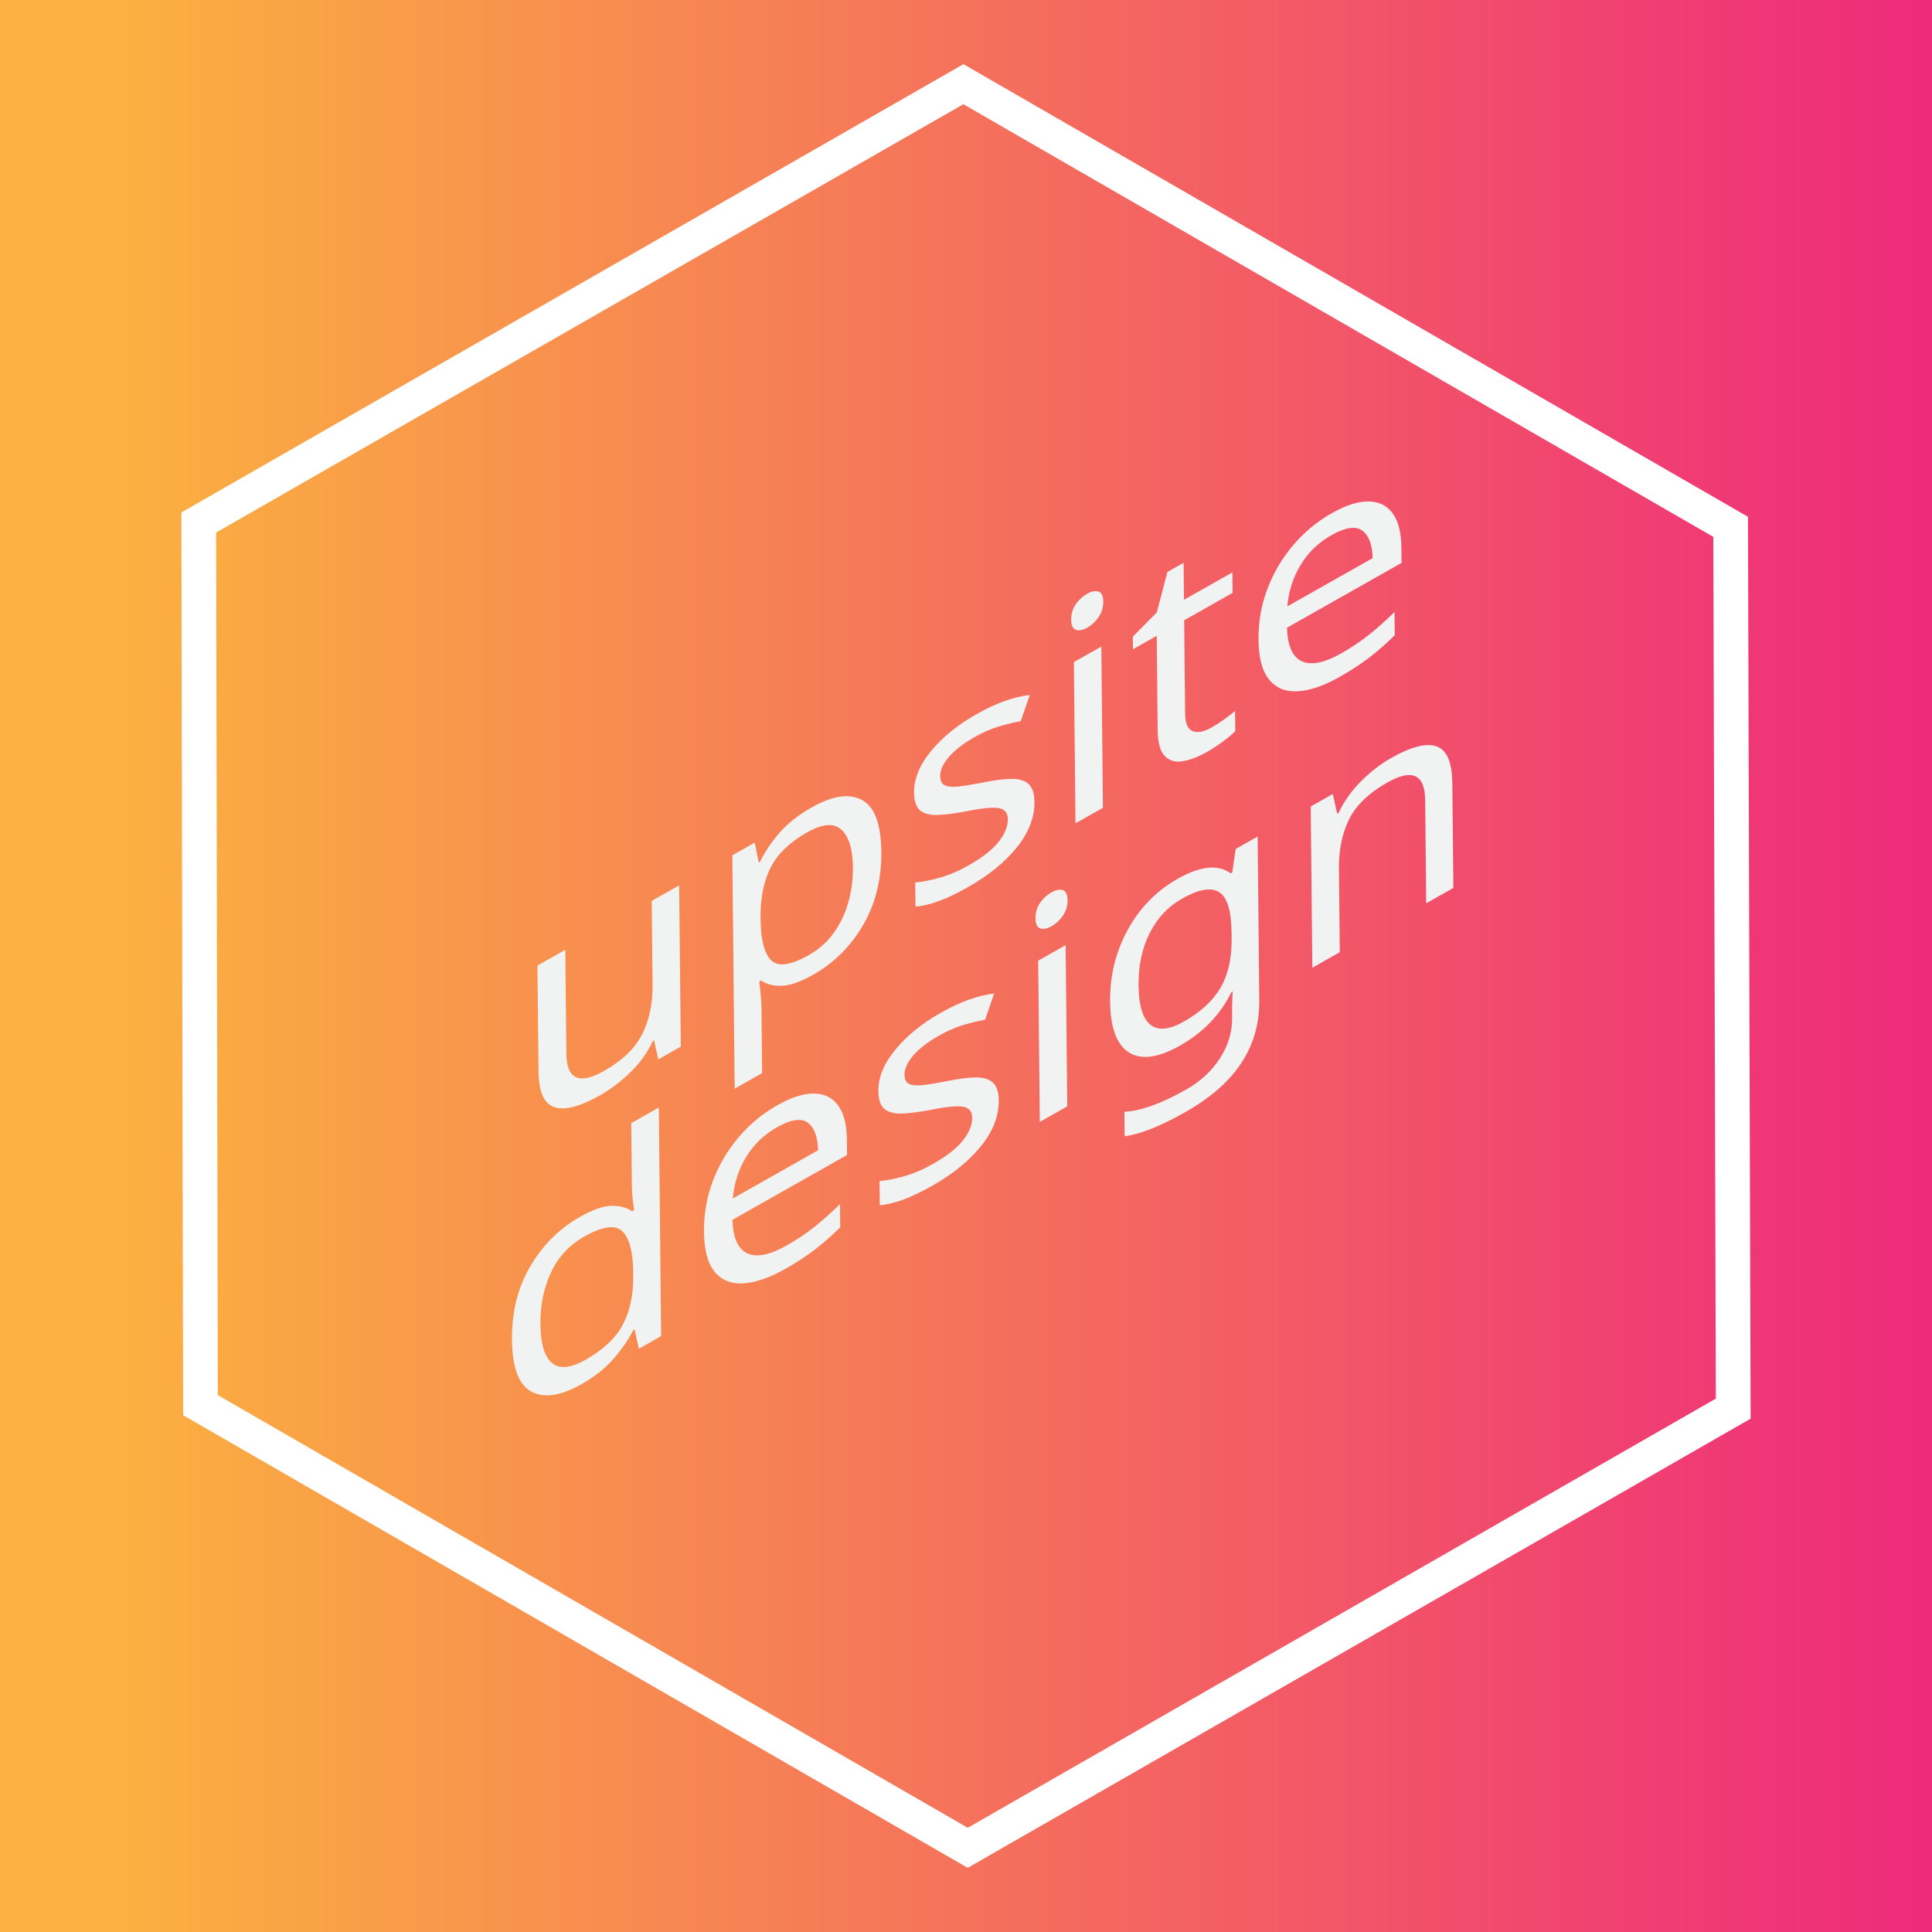
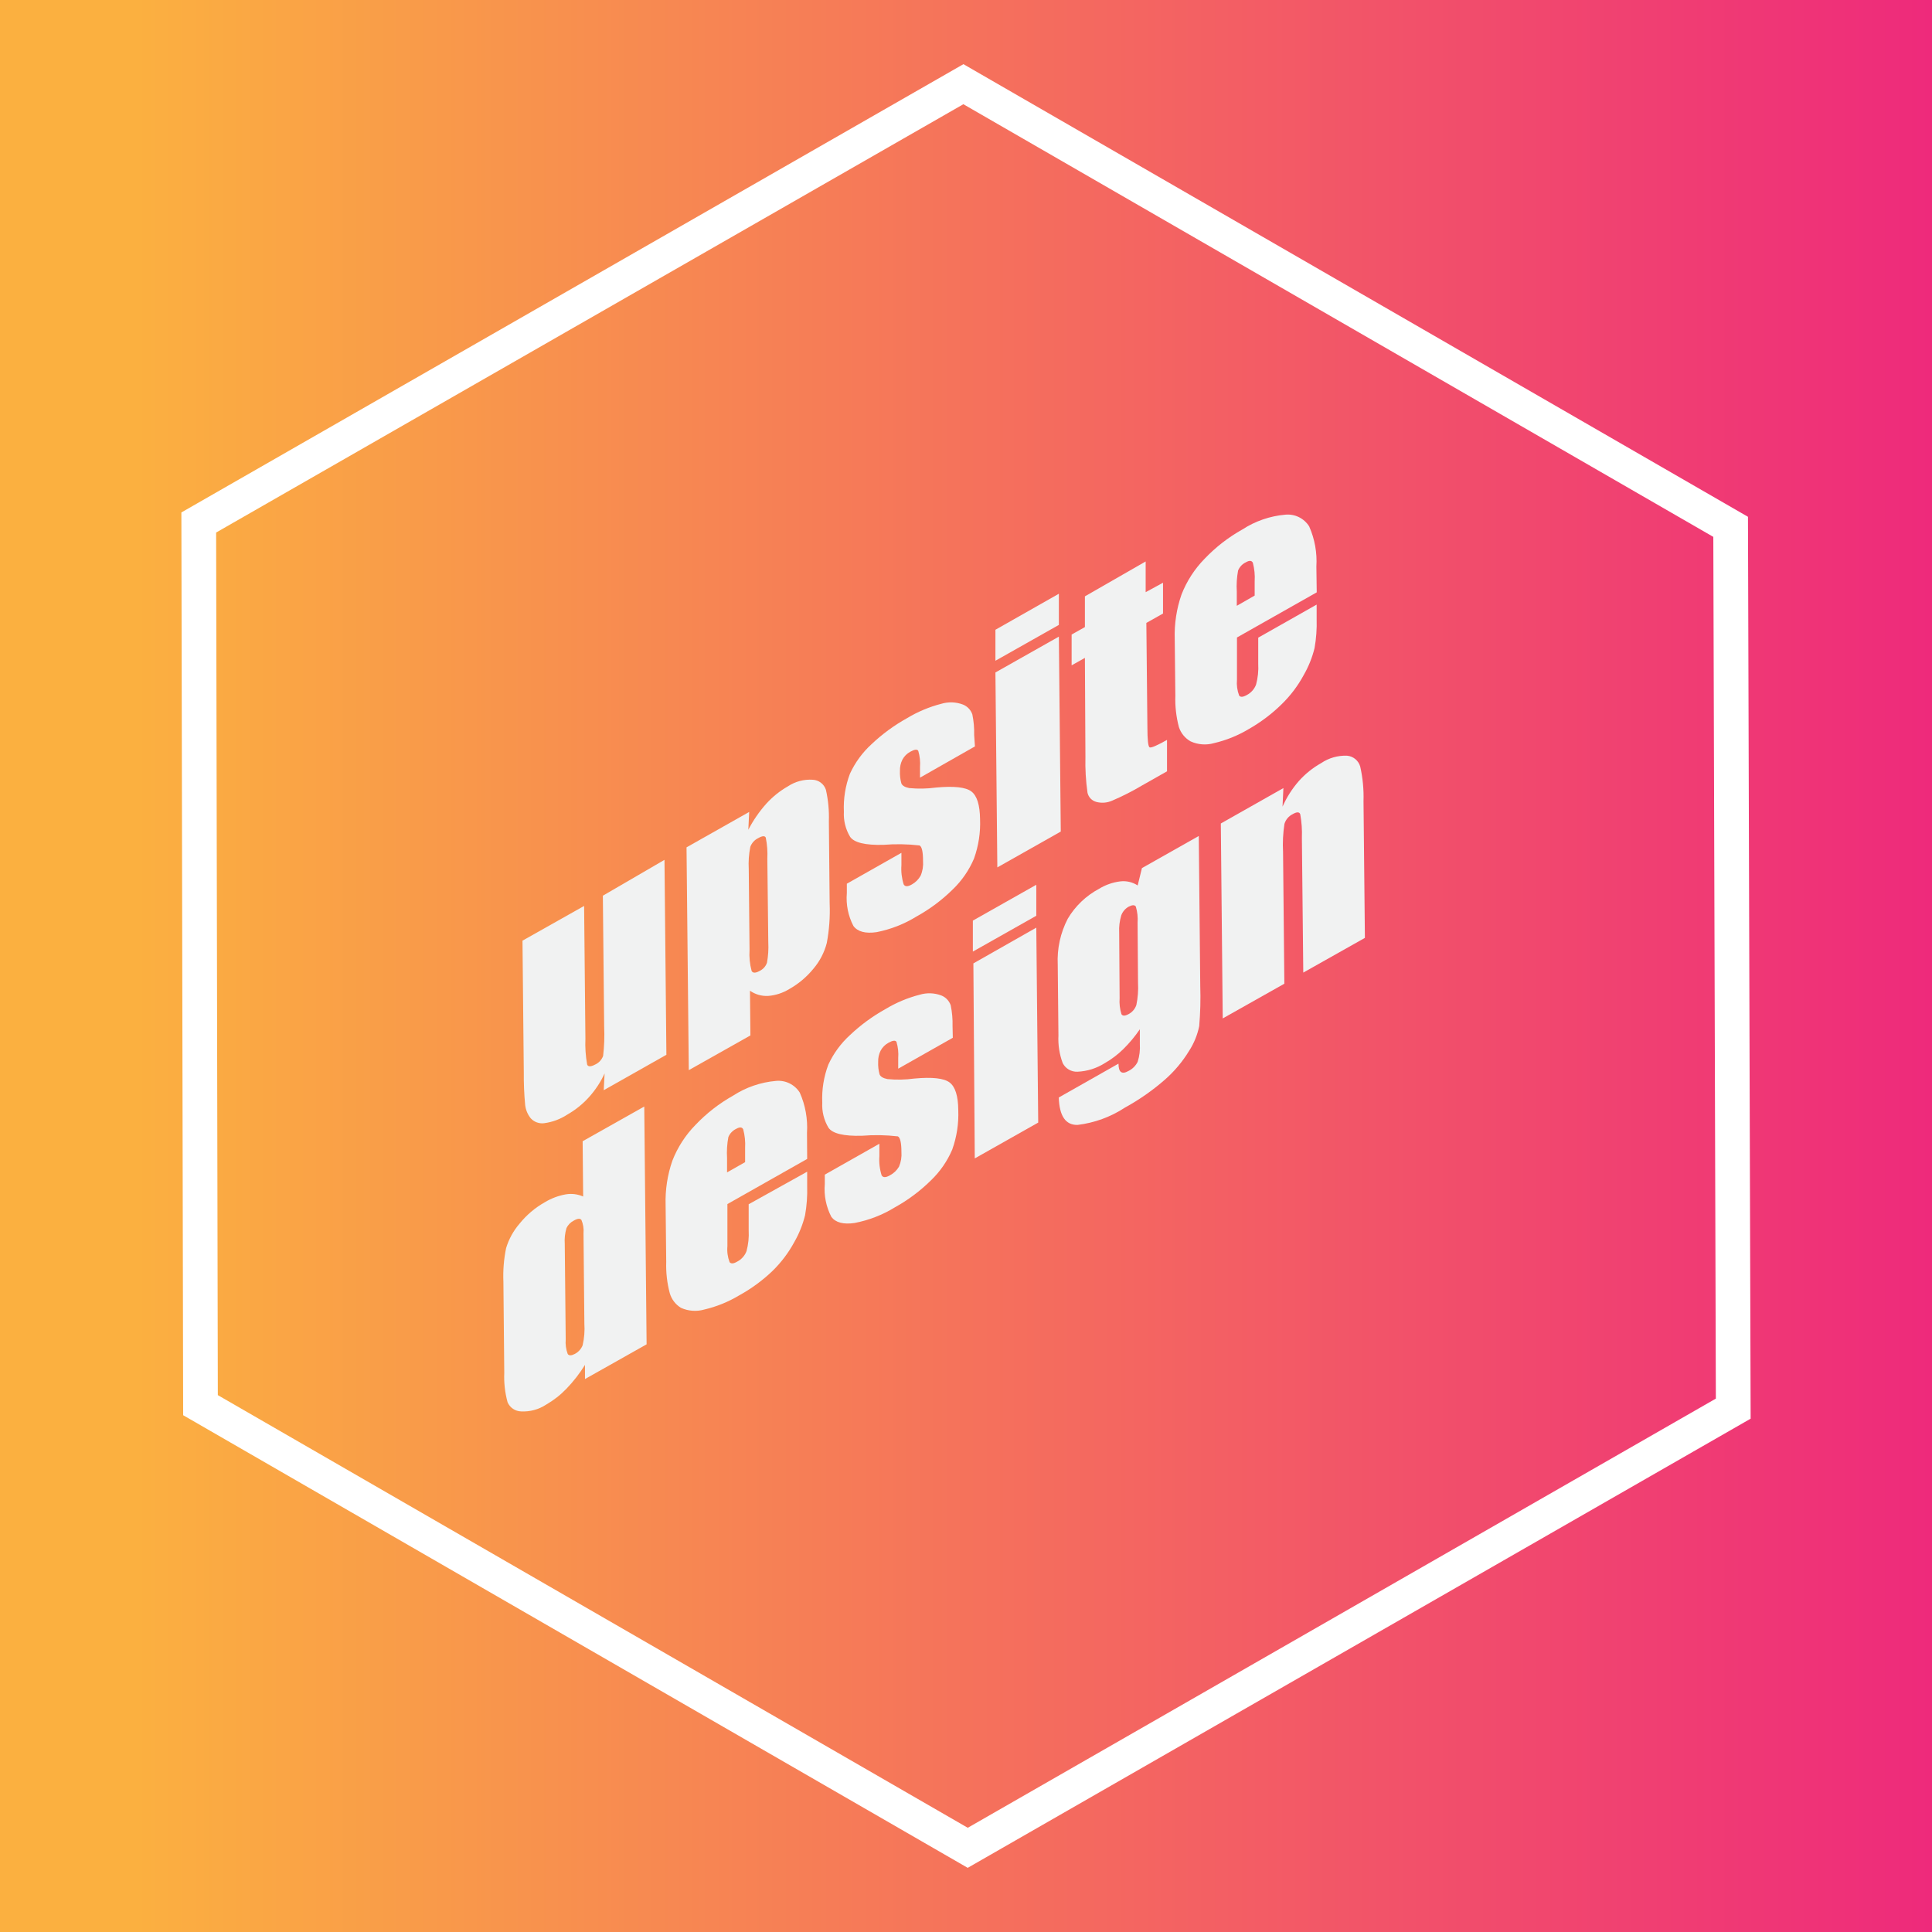
- <svg xmlns="http://www.w3.org/2000/svg" version="1.1" id="Layer_1" x="0px" y="0px" viewBox="0 0 222.6 222.6" style="enable-background:new 0 0 222.6 222.6;" xml:space="preserve">
-   <style type="text/css">
- 	.st0{fill:url(#SVGID_1_);}
- 	.st1{fill:#F1F2F2;}
- 	.st2{font-family:'Impact';}
- 	.st3{font-size:34.659px;}
- 	.st4{fill:none;stroke:#FFFFFF;stroke-width:4;stroke-miterlimit:10;}
- </style>
-   <linearGradient id="SVGID_1_" gradientUnits="userSpaceOnUse" x1="0" y1="111.29" x2="222.581" y2="111.29">
-     <stop offset="6.562107e-02" style="stop-color:#FBB040" />
-     <stop offset="1" style="stop-color:#EE2A7B" />
-   </linearGradient>
-   <rect class="st0" width="222.6" height="222.6" />
-   <text transform="matrix(1.0378 -0.5871 1.000386e-02 0.9999 59.2716 131.4307)">
-     <tspan x="0" y="0" class="st1 st2 st3">upsite</tspan>
-     <tspan x="-2.4" y="31.9" class="st1 st2 st3">design</tspan>
-   </text>
-   <polygon class="st4" points="199.4,60.7 111,9.7 22.9,60.2 23.1,161.9 111.5,212.9 199.7,162.3 " />
+ <svg xmlns="http://www.w3.org/2000/svg" id="Layer_1" data-name="Layer 1" viewBox="0 0 222.6 222.6">
+   <defs>
+     <style>.cls-1{fill:url(#linear-gradient);}.cls-2{isolation:isolate;}.cls-3{fill:#f1f2f2;}.cls-4{fill:none;stroke:#fff;stroke-miterlimit:10;stroke-width:4px;}</style>
+     <linearGradient id="linear-gradient" y1="112.7" x2="222.6" y2="112.7" gradientTransform="matrix(1, 0, 0, -1, 0, 224)" gradientUnits="userSpaceOnUse">
+       <stop offset="0.07" stop-color="#fbb040" />
+       <stop offset="1" stop-color="#ee2a7b" />
+     </linearGradient>
+   </defs>
+   <rect class="cls-1" width="222.6" height="222.6" />
+   <g class="cls-2">
+     <g class="cls-2">
+       <path class="cls-3" d="M76.56,99.07l.22,22.46-7.22,4.08.1-1.93a10.8,10.8,0,0,1-1.8,2.73,10,10,0,0,1-2.48,2,6.42,6.42,0,0,1-2.66,1,1.79,1.79,0,0,1-1.57-.56,3,3,0,0,1-.64-1.52,36,36,0,0,1-.16-3.8l-.15-15.15,7.1-4,.15,15.28a13.68,13.68,0,0,0,.2,3c.11.26.42.26.91,0a1.75,1.75,0,0,0,.93-1,20.54,20.54,0,0,0,.12-3.35l-.15-15.11Z" />
+       <path class="cls-3" d="M86.32,93.55l-.1,2.05a14.68,14.68,0,0,1,2.07-3,10.15,10.15,0,0,1,2.49-2,4.64,4.64,0,0,1,2.86-.76A1.68,1.68,0,0,1,95.16,91a14.27,14.27,0,0,1,.34,3.62l.09,9.46a20.23,20.23,0,0,1-.33,4.57,7.45,7.45,0,0,1-1.52,2.94,9.78,9.78,0,0,1-2.81,2.37,5.47,5.47,0,0,1-2.45.79,3.37,3.37,0,0,1-2.07-.6l.05,5.15-7.1,4L79.1,97.63Zm2.09,5.39a9.64,9.64,0,0,0-.18-2.43q-.16-.35-.88.06a1.81,1.81,0,0,0-.9,1,10.17,10.17,0,0,0-.18,2.57l.09,9.31a7.46,7.46,0,0,0,.24,2.42c.14.26.45.26.92,0a1.65,1.65,0,0,0,.85-.95,10.18,10.18,0,0,0,.15-2.35Z" />
+       <path class="cls-3" d="M112.33,86,106,89.6V88.38a5.16,5.16,0,0,0-.2-1.87c-.12-.21-.43-.17-.93.11a2.21,2.21,0,0,0-.89.89,2.67,2.67,0,0,0-.29,1.31,4.65,4.65,0,0,0,.16,1.43q.15.4.91.55a13.3,13.3,0,0,0,3.08-.06q3.11-.29,4.08.45t1,3.19a12,12,0,0,1-.7,4.55,10.76,10.76,0,0,1-2.45,3.55,19.06,19.06,0,0,1-4.16,3.11A13.86,13.86,0,0,1,101,107.4q-1.93.28-2.67-.71a6.91,6.91,0,0,1-.76-3.79v-1.08l6.29-3.56v1.42a5.94,5.94,0,0,0,.26,2.22q.24.41.95,0a2.63,2.63,0,0,0,1-1,3.6,3.6,0,0,0,.28-1.7q0-1.61-.41-1.79a21.09,21.09,0,0,0-4.15-.07q-3.14.08-3.84-.92a5.07,5.07,0,0,1-.72-2.89,11,11,0,0,1,.7-4.39,10.62,10.62,0,0,1,2.48-3.39,20.25,20.25,0,0,1,4.09-3,14.76,14.76,0,0,1,3.95-1.66,3.9,3.9,0,0,1,2.51.09,1.88,1.88,0,0,1,1.07,1.13,10.47,10.47,0,0,1,.21,2.38Z" />
+       <path class="cls-3" d="M122,68.41,122,72l-7.31,4.13,0-3.57Zm0,4.94.22,22.46-7.31,4.13-.22-22.46Z" />
+       <path class="cls-3" d="M132,64.69l0,3.54L134,67.14l0,3.55-1.92,1.08.12,12q0,2.22.26,2.34t2-.86l0,3.62-2.86,1.62a29.55,29.55,0,0,1-3.46,1.76,2.76,2.76,0,0,1-1.84.14,1.41,1.41,0,0,1-1-1.05,24.91,24.91,0,0,1-.24-4.15L125,75.8l-1.53.86,0-3.55,1.53-.86,0-3.54Z" />
+       <path class="cls-3" d="M151.71,68.25l-9.19,5.2,0,4.86a4.15,4.15,0,0,0,.25,1.83q.23.31.88-.06a2.25,2.25,0,0,0,1.07-1.2,7.55,7.55,0,0,0,.25-2.41l0-3,6.73-3.81,0,1.66a16.34,16.34,0,0,1-.24,3.35,12,12,0,0,1-1.25,3.11,13.91,13.91,0,0,1-2.52,3.34A18.31,18.31,0,0,1,143.88,84a13.9,13.9,0,0,1-4,1.62,3.9,3.9,0,0,1-2.7-.2,2.92,2.92,0,0,1-1.35-1.65,12.45,12.45,0,0,1-.41-3.61l-.07-6.55a14.18,14.18,0,0,1,.78-5.11,12.24,12.24,0,0,1,2.68-4.14A18.4,18.4,0,0,1,143.15,61a10.77,10.77,0,0,1,4.94-1.7,2.91,2.91,0,0,1,2.75,1.35,9.91,9.91,0,0,1,.83,4.63Zm-7.15.37,0-1.64a6.74,6.74,0,0,0-.21-2.14q-.2-.4-.79-.06a1.81,1.81,0,0,0-.91.95,10,10,0,0,0-.15,2.43l0,1.64Z" />
+     </g>
+     <g class="cls-2">
+       <path class="cls-3" d="M74.23,127.49l.27,27.4-7.1,4,0-1.63A16.54,16.54,0,0,1,65.27,160a10.56,10.56,0,0,1-2.35,1.84,4.79,4.79,0,0,1-2.87.78,1.75,1.75,0,0,1-1.57-1.06,11.09,11.09,0,0,1-.38-3.39L58,147.68a15.91,15.91,0,0,1,.31-3.87A7.73,7.73,0,0,1,59.85,141a10.11,10.11,0,0,1,2.92-2.48,7.1,7.1,0,0,1,2.42-.91,3.51,3.51,0,0,1,2,.25l-.06-6.37Zm-7,14.61a3.2,3.2,0,0,0-.24-1.54q-.22-.3-.87.07a1.88,1.88,0,0,0-.85.86,5.12,5.12,0,0,0-.2,1.83l.11,11a3.88,3.88,0,0,0,.23,1.68q.21.31.81,0a1.91,1.91,0,0,0,.91-1,8.53,8.53,0,0,0,.2-2.49Z" />
+       <path class="cls-3" d="M93,133.53l-9.19,5.2,0,4.86a4.13,4.13,0,0,0,.25,1.83c.16.21.45.19.88-.06a2.26,2.26,0,0,0,1.07-1.2,7.57,7.57,0,0,0,.25-2.41l0-3L93,135l0,1.66a16.47,16.47,0,0,1-.24,3.35,12,12,0,0,1-1.25,3.11A13.87,13.87,0,0,1,89,146.44a18.35,18.35,0,0,1-3.85,2.82,13.94,13.94,0,0,1-4,1.62,3.9,3.9,0,0,1-2.7-.2A2.93,2.93,0,0,1,77.17,149a12.46,12.46,0,0,1-.41-3.61l-.07-6.55a14.19,14.19,0,0,1,.78-5.11,12.25,12.25,0,0,1,2.68-4.14,18.41,18.41,0,0,1,4.31-3.35,10.78,10.78,0,0,1,4.94-1.7,2.91,2.91,0,0,1,2.75,1.35,9.9,9.9,0,0,1,.83,4.63Zm-7.15.37,0-1.64a6.74,6.74,0,0,0-.22-2.14c-.13-.27-.4-.29-.8-.06a1.81,1.81,0,0,0-.91.95,9.94,9.94,0,0,0-.15,2.43l0,1.64Z" />
+       <path class="cls-3" d="M109.78,119.57l-6.29,3.56v-1.22a5.19,5.19,0,0,0-.2-1.87q-.19-.31-.93.11a2.22,2.22,0,0,0-.89.89,2.67,2.67,0,0,0-.29,1.31,4.64,4.64,0,0,0,.16,1.43c.1.26.4.45.91.55a13.33,13.33,0,0,0,3.08-.06q3.1-.29,4.08.45t1,3.19a12.05,12.05,0,0,1-.7,4.55,10.76,10.76,0,0,1-2.45,3.54,19.09,19.09,0,0,1-4.16,3.11,13.86,13.86,0,0,1-4.64,1.8q-1.93.28-2.67-.7a6.91,6.91,0,0,1-.76-3.79v-1.08l6.29-3.56v1.42a5.93,5.93,0,0,0,.26,2.22q.24.41.95,0a2.63,2.63,0,0,0,1.05-1,3.61,3.61,0,0,0,.28-1.7c0-1.07-.15-1.67-.41-1.79a21.06,21.06,0,0,0-4.15-.07q-3.14.08-3.84-.92a5.07,5.07,0,0,1-.72-2.89,11,11,0,0,1,.7-4.39,10.64,10.64,0,0,1,2.48-3.39,20.25,20.25,0,0,1,4.09-3,14.76,14.76,0,0,1,3.95-1.66,3.89,3.89,0,0,1,2.51.09,1.88,1.88,0,0,1,1.07,1.13,10.48,10.48,0,0,1,.21,2.38Z" />
+       <path class="cls-3" d="M119.4,101.94l0,3.57-7.31,4.13,0-3.57Zm0,4.94.22,22.46-7.31,4.13L112.15,111Z" />
+       <path class="cls-3" d="M138.12,96.32l.17,17.29a39.26,39.26,0,0,1-.12,4.62,8.31,8.31,0,0,1-1.16,2.84,14.3,14.3,0,0,1-2.82,3.35,25.91,25.91,0,0,1-4.57,3.19,12.74,12.74,0,0,1-5.46,2q-2.07.05-2.17-3.16l6.88-3.9q0,1.49,1.14.85a2.34,2.34,0,0,0,1.07-1.06,5.65,5.65,0,0,0,.25-2.06l0-1.69a15.33,15.33,0,0,1-1.91,2.29,10.31,10.31,0,0,1-2.11,1.6,6.4,6.4,0,0,1-3.16,1,1.81,1.81,0,0,1-1.71-1,7.94,7.94,0,0,1-.49-3.18l-.08-8.16a10.38,10.38,0,0,1,1.15-5.28,9.25,9.25,0,0,1,3.62-3.46,6.11,6.11,0,0,1,2.44-.85,3,3,0,0,1,2,.47l.49-2Zm-7.05,10a5.19,5.19,0,0,0-.2-1.86q-.19-.32-.82,0a1.91,1.91,0,0,0-.86,1,5.86,5.86,0,0,0-.24,2L129,115a5,5,0,0,0,.21,1.85c.13.22.4.22.81,0a1.84,1.84,0,0,0,.91-1.06,10,10,0,0,0,.19-2.57Z" />
+       <path class="cls-3" d="M147.87,90.8l-.1,2.14A11.62,11.62,0,0,1,149.64,90a10,10,0,0,1,2.57-2.07,5,5,0,0,1,3-.86,1.73,1.73,0,0,1,1.51,1.25,15.78,15.78,0,0,1,.38,4l.16,15.74-7.1,4L150,96.55a12.52,12.52,0,0,0-.19-2.74q-.16-.42-.88,0a1.83,1.83,0,0,0-.94,1.12,15.77,15.77,0,0,0-.16,3.23l.15,15.18-7.1,4-.22-22.46Z" />
+     </g>
+   </g>
+   <polygon class="cls-4" points="199.4 60.7 111 9.7 22.9 60.2 23.1 161.9 111.5 212.9 199.7 162.3 199.4 60.7" />
</svg>
